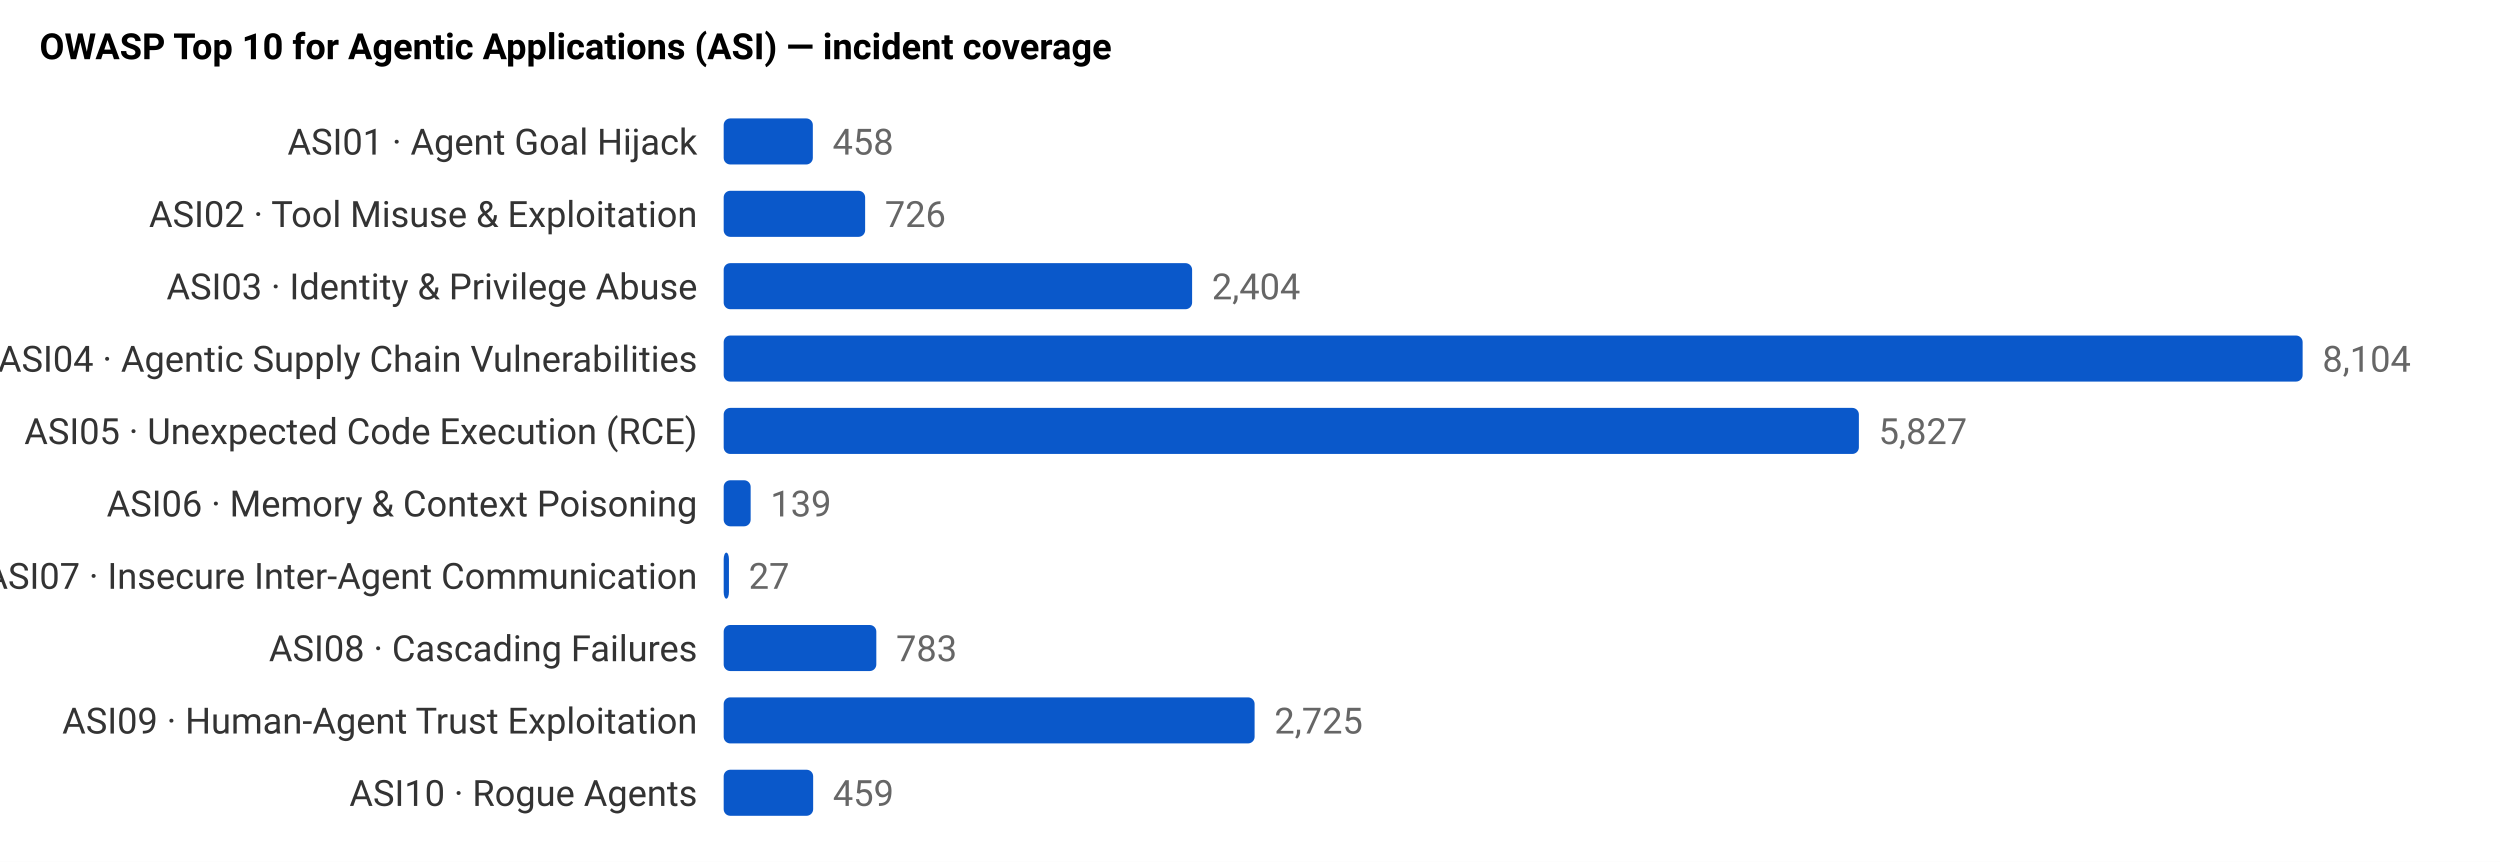
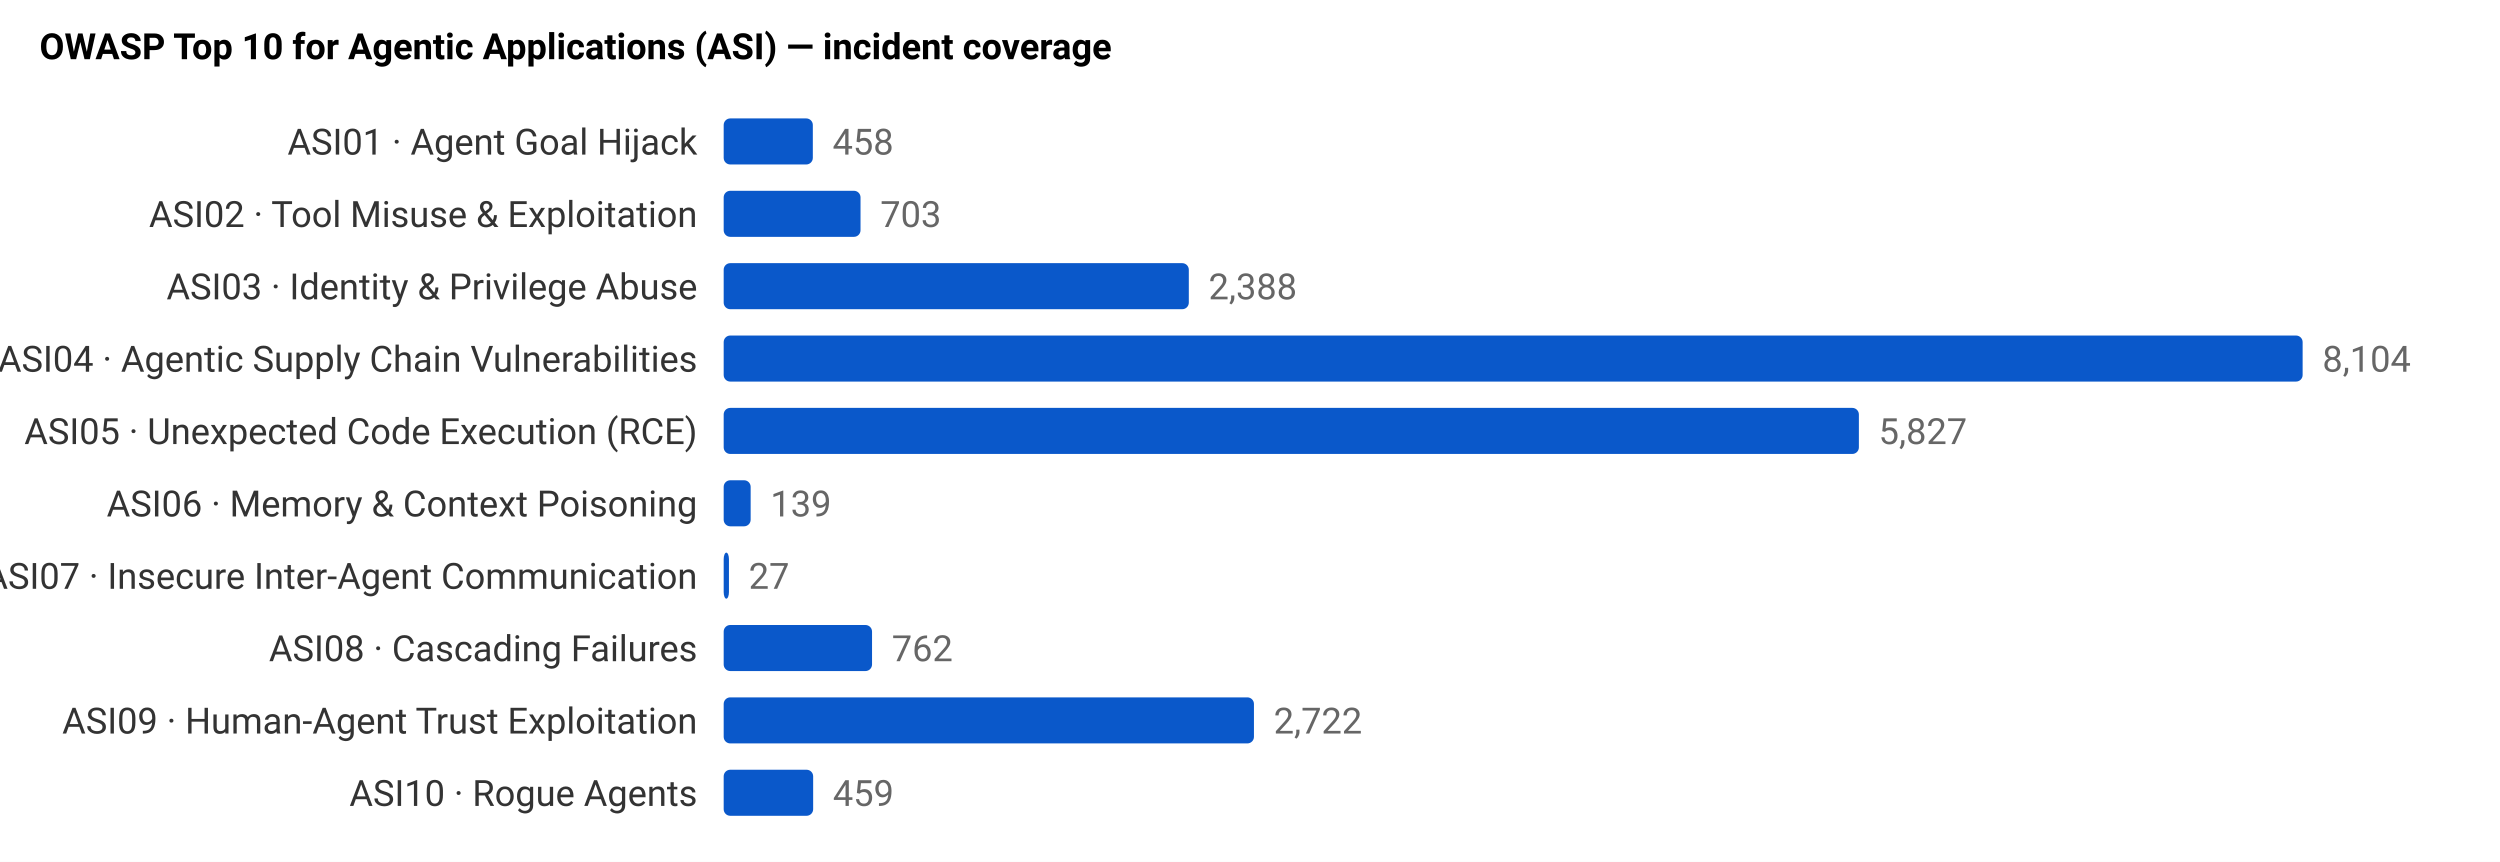
<svg xmlns="http://www.w3.org/2000/svg" viewBox="0 0 760 262" role="img" aria-label="OWASP Top 10 for Agentic Applications (ASI) — incident coverage" font-family="system-ui,-apple-system,Segoe UI,Roboto,sans-serif" font-size="11">
  <rect x="0" y="0" width="100%" height="100%" fill="white" />
  <text x="12" y="18" font-weight="600">OWASP Top 10 for Agentic Applications (ASI) — incident coverage</text>
  <text x="212" y="47" text-anchor="end" fill="#333">ASI01 · Agent Goal Hijack</text>
  <rect x="220" y="36" width="27.1" height="14" fill="#0a58ca" rx="2" />
  <text x="253.1" y="47" fill="#666">458</text>
  <text x="212" y="69" text-anchor="end" fill="#333">ASI02 · Tool Misuse &amp; Exploitation</text>
-   <rect x="220" y="58" width="43.0" height="14" fill="#0a58ca" rx="2" />
-   <text x="269.0" y="69" fill="#666">726</text>
+   <rect x="220" y="58" width="41.6" height="14" fill="#0a58ca" rx="2" />
+   <text x="267.6" y="69" fill="#666">703</text>
  <text x="212" y="91" text-anchor="end" fill="#333">ASI03 · Identity &amp; Privilege Abuse</text>
-   <rect x="220" y="80" width="142.4" height="14" fill="#0a58ca" rx="2" />
-   <text x="368.4" y="91" fill="#666">2,404</text>
+   <rect x="220" y="80" width="141.4" height="14" fill="#0a58ca" rx="2" />
+   <text x="367.4" y="91" fill="#666">2,388</text>
  <text x="212" y="113" text-anchor="end" fill="#333">ASI04 · Agentic Supply Chain Vulnerabilities</text>
  <rect x="220" y="102" width="480.0" height="14" fill="#0a58ca" rx="2" />
  <text x="706.0" y="113" fill="#666">8,104</text>
  <text x="212" y="135" text-anchor="end" fill="#333">ASI05 · Unexpected Code Execution (RCE)</text>
  <rect x="220" y="124" width="345.1" height="14" fill="#0a58ca" rx="2" />
  <text x="571.1" y="135" fill="#666">5,827</text>
  <text x="212" y="157" text-anchor="end" fill="#333">ASI06 · Memory &amp; Context Poisoning</text>
  <rect x="220" y="146" width="8.2" height="14" fill="#0a58ca" rx="2" />
  <text x="234.2" y="157" fill="#666">139</text>
  <text x="212" y="179" text-anchor="end" fill="#333">ASI07 · Insecure Inter-Agent Communication</text>
  <rect x="220" y="168" width="1.6" height="14" fill="#0a58ca" rx="2" />
  <text x="227.6" y="179" fill="#666">27</text>
  <text x="212" y="201" text-anchor="end" fill="#333">ASI08 · Cascading Failures</text>
-   <rect x="220" y="190" width="46.4" height="14" fill="#0a58ca" rx="2" />
-   <text x="272.4" y="201" fill="#666">783</text>
+   <rect x="220" y="190" width="45.1" height="14" fill="#0a58ca" rx="2" />
+   <text x="271.1" y="201" fill="#666">762</text>
  <text x="212" y="223" text-anchor="end" fill="#333">ASI09 · Human-Agent Trust Exploitation</text>
-   <rect x="220" y="212" width="161.4" height="14" fill="#0a58ca" rx="2" />
-   <text x="387.4" y="223" fill="#666">2,725</text>
+   <rect x="220" y="212" width="161.2" height="14" fill="#0a58ca" rx="2" />
+   <text x="387.2" y="223" fill="#666">2,722</text>
  <text x="212" y="245" text-anchor="end" fill="#333">ASI10 · Rogue Agents</text>
  <rect x="220" y="234" width="27.2" height="14" fill="#0a58ca" rx="2" />
  <text x="253.2" y="245" fill="#666">459</text>
</svg>
